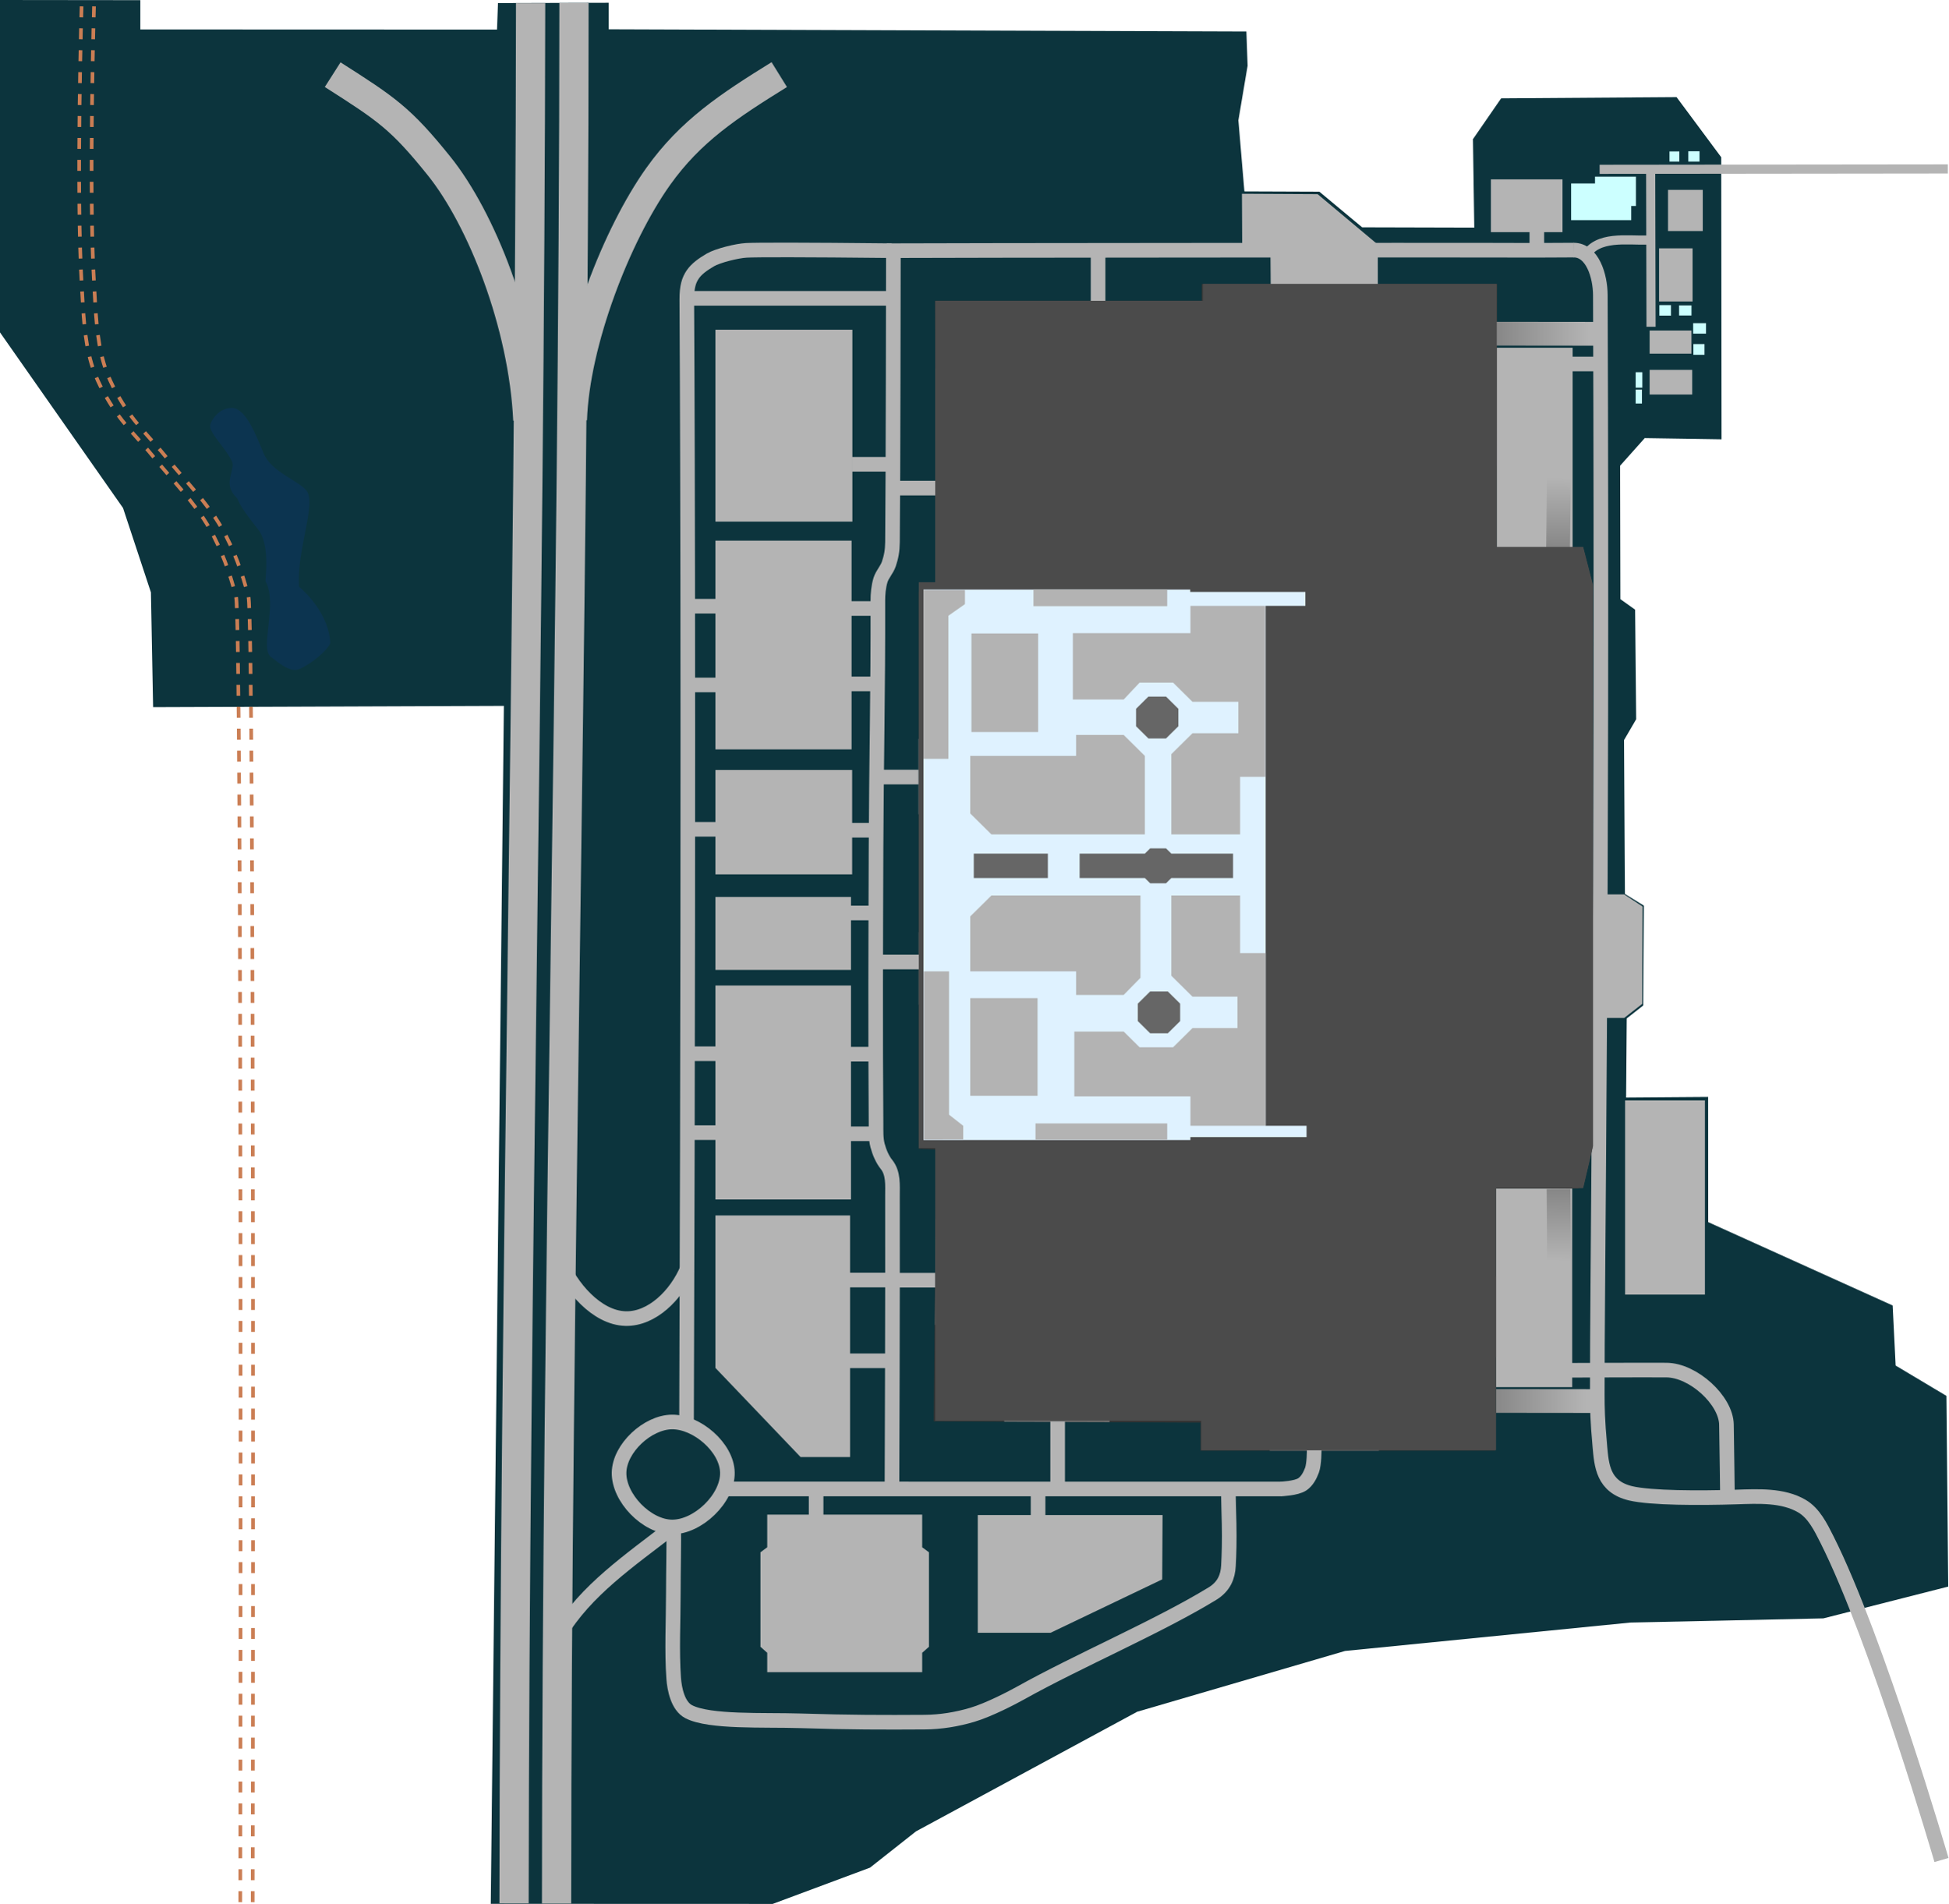
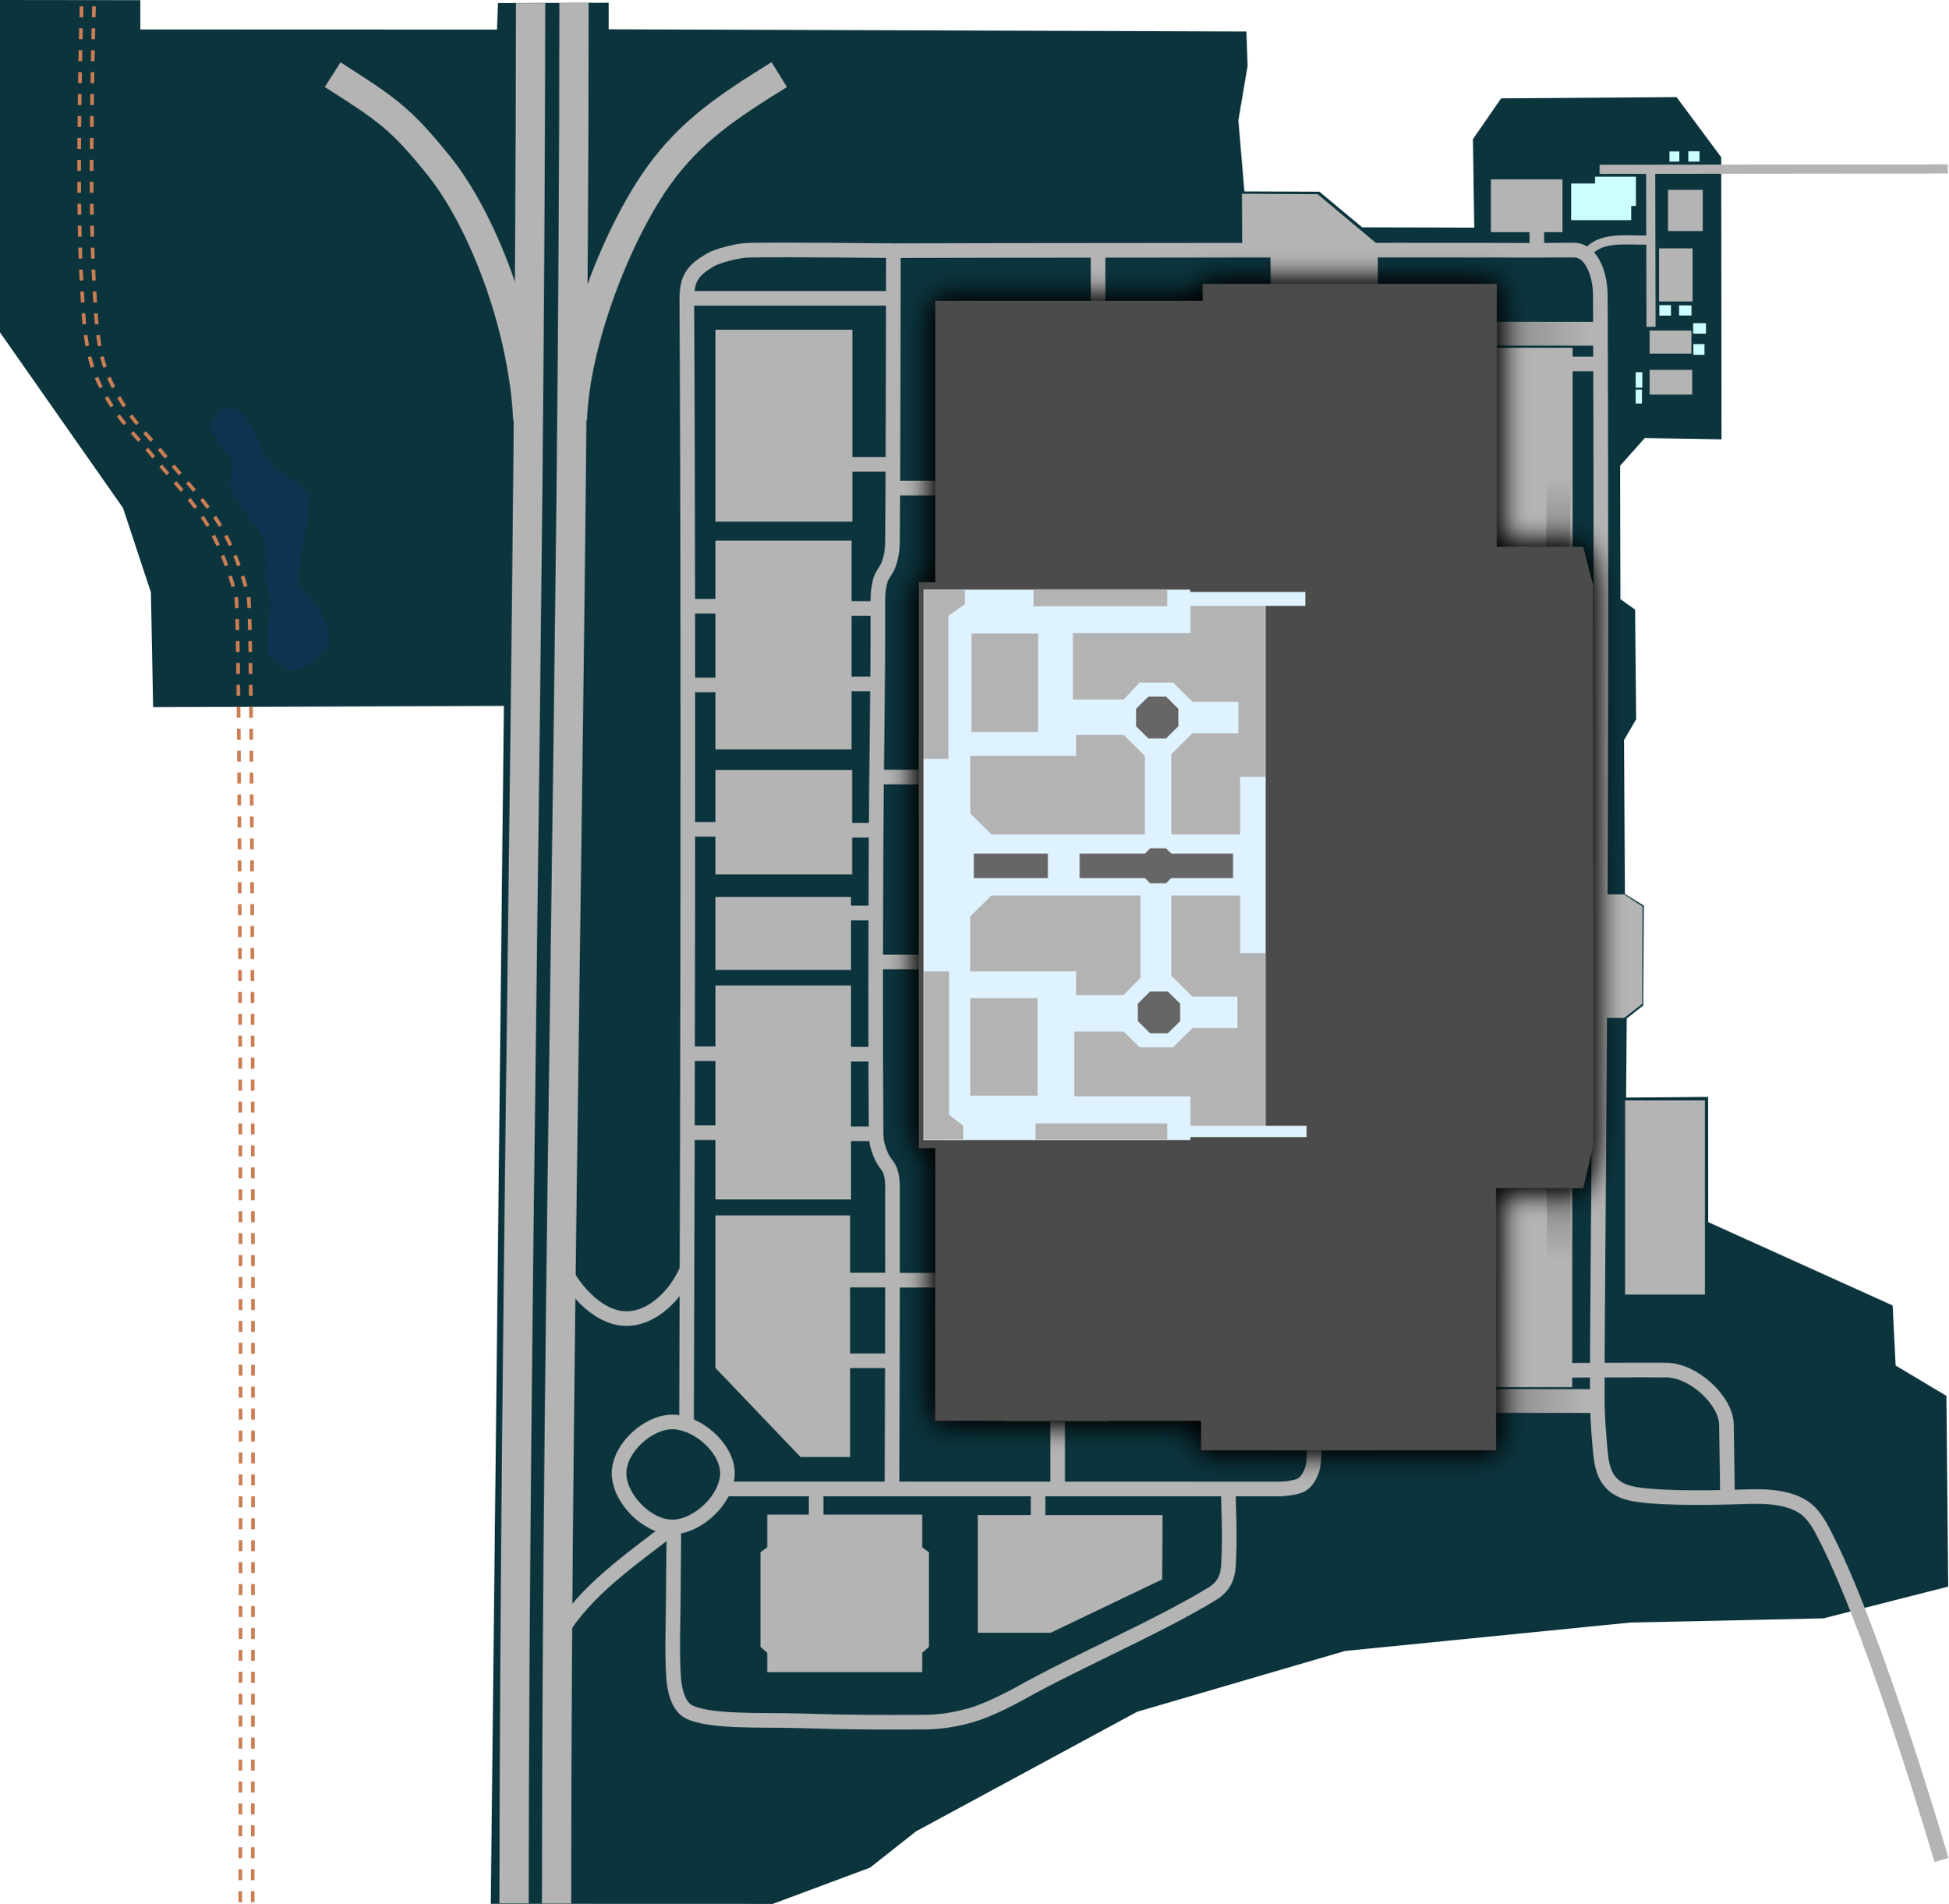
<svg xmlns="http://www.w3.org/2000/svg" xmlns:xlink="http://www.w3.org/1999/xlink" xml:space="preserve" id="svg235" width="1066.004" height="1041.66" version="1.1">
  <defs id="defs4">
    <linearGradient id="linear-gradient" x1="640.5" x2="640.5" y1="818.5" y2="767.5" gradientTransform="rotate(-90 889 539.5)" gradientUnits="userSpaceOnUse" spreadMethod="pad">
      <stop id="stop1" offset="0" stop-color="#b4b4b4" />
      <stop id="stop2" offset="1" stop-color="#878787" />
    </linearGradient>
    <linearGradient id="linear-gradient-2" x1="818" x2="847" y1="603.5" y2="603.5" gradientTransform="rotate(-90 889 539.5)" gradientUnits="userSpaceOnUse">
      <stop id="stop3" offset="0" stop-color="#616161" />
      <stop id="stop4" offset="1" stop-color="#b4b4b4" />
    </linearGradient>
    <linearGradient xlink:href="#linear-gradient-2" id="linear-gradient-4" x1="1029.461" x2="1029.47" y1="568.989" y2="551.532" gradientTransform="matrix(1 0 0 .567859 -395.6362 242.9568)" />
    <linearGradient xlink:href="#linear-gradient" id="linearGradient115" x1="661.404" x2="661.404" y1="518.721" y2="467.721" gradientTransform="rotate(-90 889 539.5)" gradientUnits="userSpaceOnUse" spreadMethod="pad" />
    <linearGradient xlink:href="#linear-gradient" id="linearGradient116" x1="738.368" x2="777.325" y1="503.518" y2="503.827" gradientTransform="rotate(-90 889 539.5)" gradientUnits="userSpaceOnUse" spreadMethod="pad" />
    <linearGradient xlink:href="#linear-gradient" id="linearGradient117" x1="1167.37" x2="1129.363" y1="503.043" y2="502.402" gradientTransform="rotate(-90 889 539.5)" gradientUnits="userSpaceOnUse" spreadMethod="pad" />
    <linearGradient xlink:href="#linear-gradient" id="linearGradient118" x1="1245.284" x2="1245.284" y1="520.146" y2="469.146" gradientTransform="rotate(-90 889 539.5)" gradientUnits="userSpaceOnUse" spreadMethod="pad" />
    <linearGradient xlink:href="#linear-gradient-2" id="linearGradient119" x1="845.555" x2="874.555" y1="284.242" y2="284.242" gradientTransform="rotate(-90 889 539.5)" gradientUnits="userSpaceOnUse" />
    <style id="style1">
-       .cls-1{fill:#0c343d}.cls-2{fill:#0c3450}.cls-3{fill:#333}.cls-4{fill:#b4b4b4}.cls-5{fill:#7d7d7d}.cls-10,.cls-12,.cls-17,.cls-6,.cls-7,.cls-9{fill:none;stroke-miterlimit:10}.cls-6,.cls-7{stroke:#b4b4b4}.cls-6{stroke-width:8px}.cls-9{stroke-width:13px}.cls-7{stroke-width:16px}.cls-9{stroke:url(#linear-gradient)}.cls-17{stroke-width:9px}.cls-10{stroke:url(#linear-gradient-2);stroke-width:16}.cls-12{stroke:#cb7e54;stroke-width:2px;stroke-dasharray:6}.cls-13{fill:#cff}.cls-14{fill:#4b4b4b}.cls-15{fill:#dff2ff}.cls-16{fill:#b3b3b3}.cls-17{stroke:url(#linear-gradient-4)}.cls-18{fill:#666}
+       .cls-1{fill:#0c343d}.cls-2{fill:#0c3450}.cls-3{fill:#333}.cls-4{fill:#b4b4b4}.cls-5{fill:#7d7d7d}.cls-10,.cls-12,.cls-17,.cls-6,.cls-7,.cls-9{fill:none;stroke-miterlimit:10}.cls-6,.cls-7{stroke:#b4b4b4}.cls-6{stroke-width:8px}.cls-9{stroke-width:13px}.cls-7{stroke-width:16px}.cls-9{stroke:url(#linear-gradient)}.cls-17{stroke-width:9px}.cls-10{stroke:url(#linear-gradient-2);stroke-width:16}.cls-12{stroke:#cb7e54;stroke-width:2px;stroke-dasharray:6}.cls-13{fill:#cff}.cls-14{fill:#4b4b4b}.cls-15{fill:#dff2ff}.cls-16{fill:#b3b3b3}.cls-17{stroke:url(#linear-gradient-4)}.cls-18{fill:#666}.shadow{filter:drop-shadow(0 0 8px #000)}
    </style>
  </defs>
  <g id="Ground_Level" data-name="Ground Level">
    <g id="Base_Terrain" data-name="Base Terrain">
      <path id="Ground" d="m889.755 600.456 44.875-.328.047 68.516 100.923 45.609 1.64 32.86 27.78 16.593.98 104.344-68.314 17.391-105.726 2.297-155.984 15.529L622.2 936.532l-120.996 65.428-25.153 19.85-53.282 19.85-154.235-.05 7.168-655.41-191.926.7-1.201-62.804-15.265-46.182L0 181.86V-0L76.785.088V16.111l195.158.072.537-14.498 60.578-.17v14.511l348.93 1.213.657 18.75-5.033 29.845 3.282 38.875 41.02.155 23.416 19.499 61.351.162-.723-48.389 15.423-22.335 95.982-.672 24.447 32.904.164 154.316-42.025-.649-13.476 15.102.168 73.009 8.043 5.739.577 59.966-6.643 11.402.496 84.165 10.375 6.39-.344 54.624-9.047 7.094Z" class="cls-1" />
      <path d="M126.817 223.151c-7.357.092-11.042 6.815-11.702 8.915-1.354 4.3 7.38 11.704 11.68 20.054 2.531 4.913-5.589 12.196 2.618 20.111 1.381 1.332-.539 2.046 11.755 17.351 7 8.709 3.687 27.683 4.187 28.6 6.666 12.327-3.37 36.403 2.835 41.196 4.76 3.677 11.061 9.003 16.027 6.516 10.538-5.278 16.553-12.803 16.489-14.214-.682-15.046-12.972-27.355-17.027-30.622-1.621-19.453 9.622-45.476 4.063-52.583-4.388-5.611-19.286-10.122-23.574-20.622-4.278-10.475-10.007-24.794-17.351-24.702Z" class="cls-2" />
    </g>
    <g id="Structure" class="cls-3">
      <path d="M657.557 155.349v9.153H511.59l.654 159.154h-9.598V628.55l9.598.327-1.308 148.811 145.967.654v15.365h161.27l.327-143.421h45.251V299.652l-44.924-.327.327-143.993Z" />
    </g>
    <g id="Pavement">
      <g id="Outdoors" class="cls-4">
        <path d="m753.785 133.705-32.804-27.475-41.434-.218.137 27.642" />
        <path d="M815.776 127.012V98.139h39.19v28.873Z" />
        <path d="M818.923 299.471V190.253h41.582v109.218Z" />
        <path d="M912.69 126.401v-22.528h19.012v22.528Z" />
        <path d="M907.779 164.925v-29.063h18.35v29.063Z" />
        <path d="M902.62 193.497V180.83h22.889v12.667Z" />
        <path d="M902.62 215.846v-13.492h23.302v13.492Z" />
        <path d="M535.01 828.884v64.42h39.864l61.042-29.195.2-35.225Z" />
        <path d="M391.458 285.373V180.398H466.4v104.975Z" />
        <path d="M391.458 410.006V295.789h74.503v114.217Z" />
        <path d="M391.458 478.364v-57.087h74.815v57.087Z" />
        <path d="M391.458 530.644v-39.915h74.179v39.915Z" />
        <path d="M391.458 656.237V539.18h74.179v117.057Z" />
        <path id="polygon13" d="M391.456 664.988v83.42l46.586 48.754h27.086V664.988Z" />
        <path d="M419.807 828.662v17.871l-3.711 2.75v51.69l3.711 3.299v10.585h84.785v-10.585l3.711-3.299v-51.69l-3.711-2.75v-17.871Z" />
        <path d="M878.852 489.346v67.59h9.869l9.869-7.707.183-53.276-10.052-6.607Z" />
        <path d="M889.205 708.29V602.047h43.672V708.29Z" />
        <path d="M818.529 758.909V650.303h41.736v108.606Z" />
        <path d="m753.91 156.026-.014-16.809-58.744-.02.136 16.778" />
      </g>
      <g id="Garage" class="cls-5">
        <path d="m692.117 155.838.344 168.435h-40.488v24.852h-40.272v-48.928h25.615V165.014h-77.617v72.897l-7.414.145.073-12.989-13.646-.09.036-13.773-3.076-9.752h-23.745v141.665h17.352l.004 61.18h-26.694v41.172h78.872l-.26 64.527h-78.54v39.707h73.189l-.366 117.559h-63.555l-.344 57.494h37.899v53.05l57.629.172v-25.294h53.106V633.436h-36.026v-15.944h4.979v7.85h25.478v4.049l40.106.193v164.101h59.762v-30.683h25.437v-20.391h38.755v-44.365h-64.192v-68.662h90.677v-.182h.489V592.65h18.089v-66.486h-18.089v-21.295h17.933v-56.984h-17.933v-20.44h17.993v-66.338h-17.993v-40.008h-57.661V593.73H679.068v11.877h-11.879v-25.783h-7.46v-26.072h-50.467v-18.68l8.151-.17-.146-14.289-8.005-.049v-17.08h62.271v-52.943h-62.271l.033-73.033 51.482-.151v-7.994h68.264v-44.722h27.492v-69.762l62.301-.146v-43l-38.934.146v-21.533h-25.696l-.199-34.508ZM552.285 308.662h38.467v13.42h-38.467Z" />
      </g>
    </g>
    <g id="Roads">
      <g id="Normal_Roads" class="cls-6" data-name="Normal Roads">
        <path d="M306.097 894.143c14.173-23.955 38.664-40.539 61.542-58.276" />
        <path d="M398.008 805.671c.256 14.176-16.215 29.939-30.393 29.759-13.822-.177-29.132-15.938-28.882-29.759.241-13.334 15.547-27.514 28.882-27.684 13.703-.174 30.146 13.982 30.393 27.684Z" />
        <path d="M306.534 689.718c5.422 14.053 19.867 31.343 35.804 31.701 14.453.324 27.717-12.925 33.728-27.267" />
        <path d="M375.65 778.158c1.486-418.711.17-607.1.144-614.217-.025-7.117 1.145-10.636 3.22-13.723 2.075-3.087 5.589-5.619 9.648-7.986 4.06-2.367 14.45-4.986 19.815-5.278 5.365-.293 30.545-.334 79.39.199" />
        <path d="M719.081 793.285s.077 7.622-1.22 11.118c-1.08 2.912-2.692 5.951-5.269 7.684-3.328 2.238-11.755 2.56-11.755 2.56" />
        <path d="m701.226 814.647-303.985-.024" />
        <path d="M672.137 814.207c.01 7.773.268 13.153.392 19.368.191 9.571 0 16.256-.364 23.075-.315 5.88-2.322 11.326-8.823 15.29-29.85 18.197-72.881 36.454-104.931 54.345-4.297 2.399-17.18 9.174-26.453 11.922-8.408 2.491-17.232 3.946-26 4-22.61.138-40.595.149-68.293-.732-19.792-.63-49.387.946-60.839-4.991-5.931-3.074-7.788-12.349-8.211-18.282-1.064-14.916-.2-30.997-.192-46.495.007-12.322.398-27.473.192-36.964" />
        <path d="M488.826 137.854s-.136 127.18-.488 158.68c-.056 4.972-.705 8.158-1.988 12.006-1.039 3.119-3.567 5.614-4.549 8.752-1.146 3.659-1.473 7.905-1.463 11.411.141 48.893-.833 90.099-1 135.151-.186 50.333-.379 100.88 0 151 .029 3.791-.165 8.002.828 11.828.956 3.681 2.711 7.712 4.841 10.331 3.975 4.888 3.308 11.476 3.325 17.503.143 52.017-.268 158.071-.268 158.071" />
        <path d="M485.225 137.153c27.978-.191 319.81-.38 334.071-.272 16.171.123 42.017-.06 42.017-.06" />
        <path d="M945.199 817.627s-.3-24.966-.539-38.239c-.239-13.272-18.114-29.713-32.88-29.796-14.766-.083-51.855.097-51.855.097" />
        <path d="M1062.32 1017.63s-35.15-120.687-62.668-175.369c-3.41-6.775-7.113-14.355-13.645-18.21-10.44-6.16-23.997-5.4-36.018-5.017-20.07.641-46.705.609-57.77-2.017-15.201-3.609-15.87-15.424-16.811-25.614-1.339-14.502-1.394-21.382-1.418-28.239-.187-54.646 2.967-267.018 1.671-601.676-.042-10.733-4.435-24.632-14.549-24.66" />
        <path d="M464.634 744.51h21.319" />
        <path d="M464.694 700.334h20.5" />
        <path d="M464.956 620.306h12.611" />
        <path d="M464.32 576.763h13.5" />
        <path d="M464.973 499.496h13.5" />
        <path d="M394.608 576.521h-14.934" />
        <path d="M394.608 619.67h-15.037" />
        <path d="M395.065 453.719h-16.5" />
        <path d="M464.973 374.173h13.5" />
        <path d="M465.473 332.927h13" />
        <path d="M396.337 331.655h-17.742" />
        <path d="M395.732 374.749h-17.742" />
        <path d="M466.108 254.013h20.819" />
        <path d="M376.781 163.223h112.608" />
        <path d="M600.833 138.008v26.982" />
        <path d="M578.711 812.807v-35.013" />
        <path d="M567.998 814.579v17.799" />
        <path d="M446.556 814.853v15.882" />
        <path d="M478.473 454.237h-13.5" />
        <path d="M860.155 199.15h17.123" />
        <path d="M491.538 267.049h20.819" />
        <path d="M481.734 425.143h20.819" />
        <path d="M482.056 526.329h20.819" />
        <path d="M490.82 700.423h20.819" />
        <path d="M840.912 126.41v7.571" />
        <path d="m903.196 92.723.206 86.048" style="stroke-width:5" />
        <path d="m1065.8 92.42-190.541.216" style="stroke-width:5" />
        <path d="M901.536 131.344c-11.353.291-27.567-2.582-33.978 8.661" style="stroke-width:5" />
      </g>
      <g id="Highways" class="cls-7">
        <path d="M426.384 40.816c-27.663 17.15-48.531 30.859-66.226 55.705-22.694 31.865-45.565 90.463-46.967 133.176" />
        <path d="M281.266 1041.35c.333-344.996 8.739-694.594 9.072-1039.594" />
        <path d="M182.022 40.848c29.665 18.899 37.29 23.98 58.158 49.897 23.219 28.836 46.123 86.419 48.637 139.059" />
        <path d="M304.534 1041.43c0-345.002 9.527-694.782 9.527-1039.782" />
      </g>
      <g id="Ramps" class="cls-9">
        <path d="M633.623 582.683v-29" class="cls-10" style="stroke-width:16;stroke:url(#linearGradient119)" />
        <path d="m818.539 766.477 52.243.059" style="stroke:url(#linearGradient115)" />
        <path d="m852.526 299.481.433-38.834" style="stroke:url(#linearGradient117)" />
        <path d="m818.211 182.563 54.281.06" style="stroke:url(#linearGradient118)" />
        <path d="m852.791 650.478.287 41.319" style="stroke:url(#linearGradient116)" />
      </g>
    </g>
    <g id="Train_Tracks" class="cls-12" data-name="Train Tracks">
      <path d="M131.459 1040.69s1.145-700.915-2.343-714.4c-3.351-12.955-7.973-25.772-14.607-37.393-8.087-14.166-19.983-25.788-30.197-38.507-7.477-9.311-16.311-17.616-22.753-27.671-4.764-7.435-9.057-15.367-11.557-23.835-4.072-13.792-4.397-28.464-5.279-42.818-3.183-51.831 0-155.785 0-155.785" />
      <path d="M138.259 1040.69s1.145-700.915-2.343-714.4c-3.351-12.955-7.973-25.772-14.607-37.393-8.087-14.166-19.983-25.788-30.197-38.507-7.477-9.311-16.311-17.616-22.753-27.671-4.764-7.435-9.057-15.367-11.557-23.835-4.072-13.792-4.397-28.464-5.279-42.818-3.183-51.831 0-155.785 0-155.785" />
    </g>
    <g id="Buildings" class="cls-13">
      <path d="M898.43 213.132v7.635h-3.444v-7.635Z" />
      <path d="M898.637 203.64v8.461h-3.651v-8.461Z" />
      <path d="M932.652 188.243v5.873h-6.079v-5.873Z" />
      <path d="M872.736 96.647v3.732h-13.064v20.066h32.887v-7.754h2.584V96.647h-22.407Z" />
      <path d="M933.478 176.798v5.739h-7.032v-5.739Z" />
      <path d="M925.523 167.068v5.535h-6.775v-5.535Z" />
      <path d="M914.316 166.928v5.741h-6.363v-5.741Z" />
      <path d="M929.926 82.763v5.645h-6.139V82.763Z" />
      <path d="M918.893 82.862v5.547h-5.398v-5.547Z" />
    </g>
  </g>
  <g id="First_Floor" data-name="First Floor">
-     <g id="Structure-1" class="cls-14" data-name="Structure">
+     <g id="Structure-1" class="cls-14 shadow" data-name="Structure">
      <path d="M658.201 155.434v9.25H511.793V318.57h-9.014v309.565h9.014v149.197h145.504V793.4h161.17V650.001h47.74l5.392-22.874V320.188l-5.392-20.872h-47.359V155.434Z" />
    </g>
    <g id="Floor-1" class="cls-15">
      <path d="M520.268 168.455v29.633h20.91v31.617h-20.754v87.451h54.258v5.756h-64.844v301.154H573.9v5.131h-32.834v31.071h-21.111v112.595h272.379l-.025-143.666H617.084v-5.131h34.326v-2.088h74.028v-53.652h4.529v56.715h61.471v-49.184h41.125v-76.736h-20.969v-52.08h21.047v-77.143h-41.203v-48.054h-61.471v56.523h-4.529v-53.652H651.41v-1.803h-34.482v-5.756h174.275l-.086-148.857z" />
    </g>
    <g id="Enclosed_Spaces-1" class="cls-16" data-name="Enclosed Spaces">
      <path d="M509.887 323.07V448.9h11.373V323.07h-11.373Z" />
      <path d="M533.635 482.238v48.244h52.244v15.436h28l12-12v-51.68z" />
      <path d="M510.043 497.52v126.55h10.904V497.52h-10.904Z" />
      <path d="M533.791 545.486v59.184h37.373v-59.184h-37.373Z" />
      <path d="M693.375 499.83v62.121h-39.148l-11.938 11.182-15.456-.267-10.606-10.915h-28v48.09l62.712.156v4.781h49.063v-35.216h18.373V499.83Z" />
      <path d="M643.227 487.389v48.562l12 12h22.058v-60.562z" />
      <path d="M586.191 401.148v15.123H533.32v46.776h92.871v-49.899l-12-12z" />
      <path d="M533.635 342.088v58.088h37.06v-58.088h-37.06Z" />
      <path d="M651.254 330.523v3.375h-63.027v52h26.591l10.853-12h16.295l10.852 12.001h40.557v59.496h25v-79.34h-19v-35.531z" />
      <path d="m653.818 399.898-12 12v46.039h35.735v-58.039z" />
      <path d="M709.063 588.016v33.81h16.375v-33.81h-16.375Z" />
      <path d="M519.955 660.199v47.899h20.252v-47.899h-20.252Z" />
      <path d="M707.377 324.717v34.027h18.061v-34.027h-18.061Z" />
      <path d="M524.648 716.125v30.299h19.313v-30.299h-19.313Z" />
      <path d="M520.58 268.5v37.449h37.279V268.5H520.58Z" />
      <path d="M520.268 168.459v24.074h32.925v-24.074h-32.925Z" />
      <path d="M615.262 169.711v16h49.129v-16h-49.129Z" />
      <path d="M724.348 651.418v51.619h29.627v-51.619h-29.627Z" />
      <path d="m791.803 321.742.087 47.769 41.329-.033.183 78.219-21.201-.011v50.831l20.955.022.055 77.963-41.321-.098-.087 49.041h60.271V501.613h17.975v-57.66h-17.975V321.742Z" />
    </g>
    <g id="Ramps-1" class="cls-17" data-name="Ramps">
      <path d="M633.821 555.306v11.925" />
    </g>
  </g>
  <g id="Second_Floor" data-name="Second Floor">
-     <g id="Structure-2" class="cls-14" data-name="Structure">
+     <g id="Structure-2" class="cls-14 shadow" data-name="Structure">
      <path d="M658.248 155.375v9.25H511.841V318.51h-9.015v309.566h9.015v149.196h145.504v16.068h161.17V649.941h47.74l5.391-22.873V320.129l-5.391-20.873h-47.359V155.375Z" />
    </g>
    <g id="Floor-2" class="cls-15" data-name="Floor">
      <path d="M505.31 322.558v301.164h146.037v-1.611h63.557v-6.187h-22.357V331.471h21.713v-7.625h-63.006v-1.288z" />
    </g>
    <g id="Enclosed_Spaces-2" class="cls-16" data-name="Enclosed Spaces">
      <path d="M640.916 489.926v43.908l11.582 11.455h24.606v17.181h-24.606l-10.617 10.5h-18.338l-8.686-8.591h-27.023v35.491h63.536v16.054h41.178v-94.498h-13.994v-31.5z" />
      <path d="M530.893 546.086v53.467h36.83v-53.467h-36.83Z" />
      <path d="m542.474 489.926-11.582 11.453v30.05h57.907v12.905h26.058l9.165-9.361v-45.047z" />
      <path d="M566.598 614.645v8.914h72.062v-8.914h-72.062Z" />
      <path d="M505.47 531.441V623.4l21.561-.032v-7.444l-7.751-6.072v-78.411z" />
      <path d="M651.37 331.471v14.937h-64.342v36.299h27.829l8.686-9.236h18.338l10.617 10.5h25.09v17.181h-25.09l-11.582 11.455v43.908h37.638v-31.5h13.833v-93.544z" />
      <path d="M531.537 346.57v53.95h36.508v-53.95h-36.508Z" />
      <path d="M588.799 402.107v11.455h-57.907v31.498l11.582 11.455h83.965v-42.953l-11.582-11.455z" />
      <path d="M565.471 322.557v9.074h73.189v-9.074h-73.189Z" />
      <path d="M505.31 322.881v92.279h13.618v-78.284l9.07-6.361v-7.634z" />
    </g>
    <g id="Openings-2" class="cls-18">
      <path d="m629.334 542.426-6.756 6.681v9.545l6.756 6.682h9.652l6.756-6.682v-9.545l-6.756-6.681z" />
      <path d="m628.369 381.107-6.756 6.682v9.545l6.756 6.681h9.65l6.756-6.681v-9.545l-6.756-6.682z" />
      <path d="m629.334 464.152-2.895 2.863H590.73v13.364h35.709l2.895 2.865h8.685l2.897-2.865h33.779v-13.364h-33.779l-2.897-2.863z" />
      <path d="M532.822 467.02v13.363h40.535V467.02h-40.535Z" />
    </g>
  </g>
</svg>
